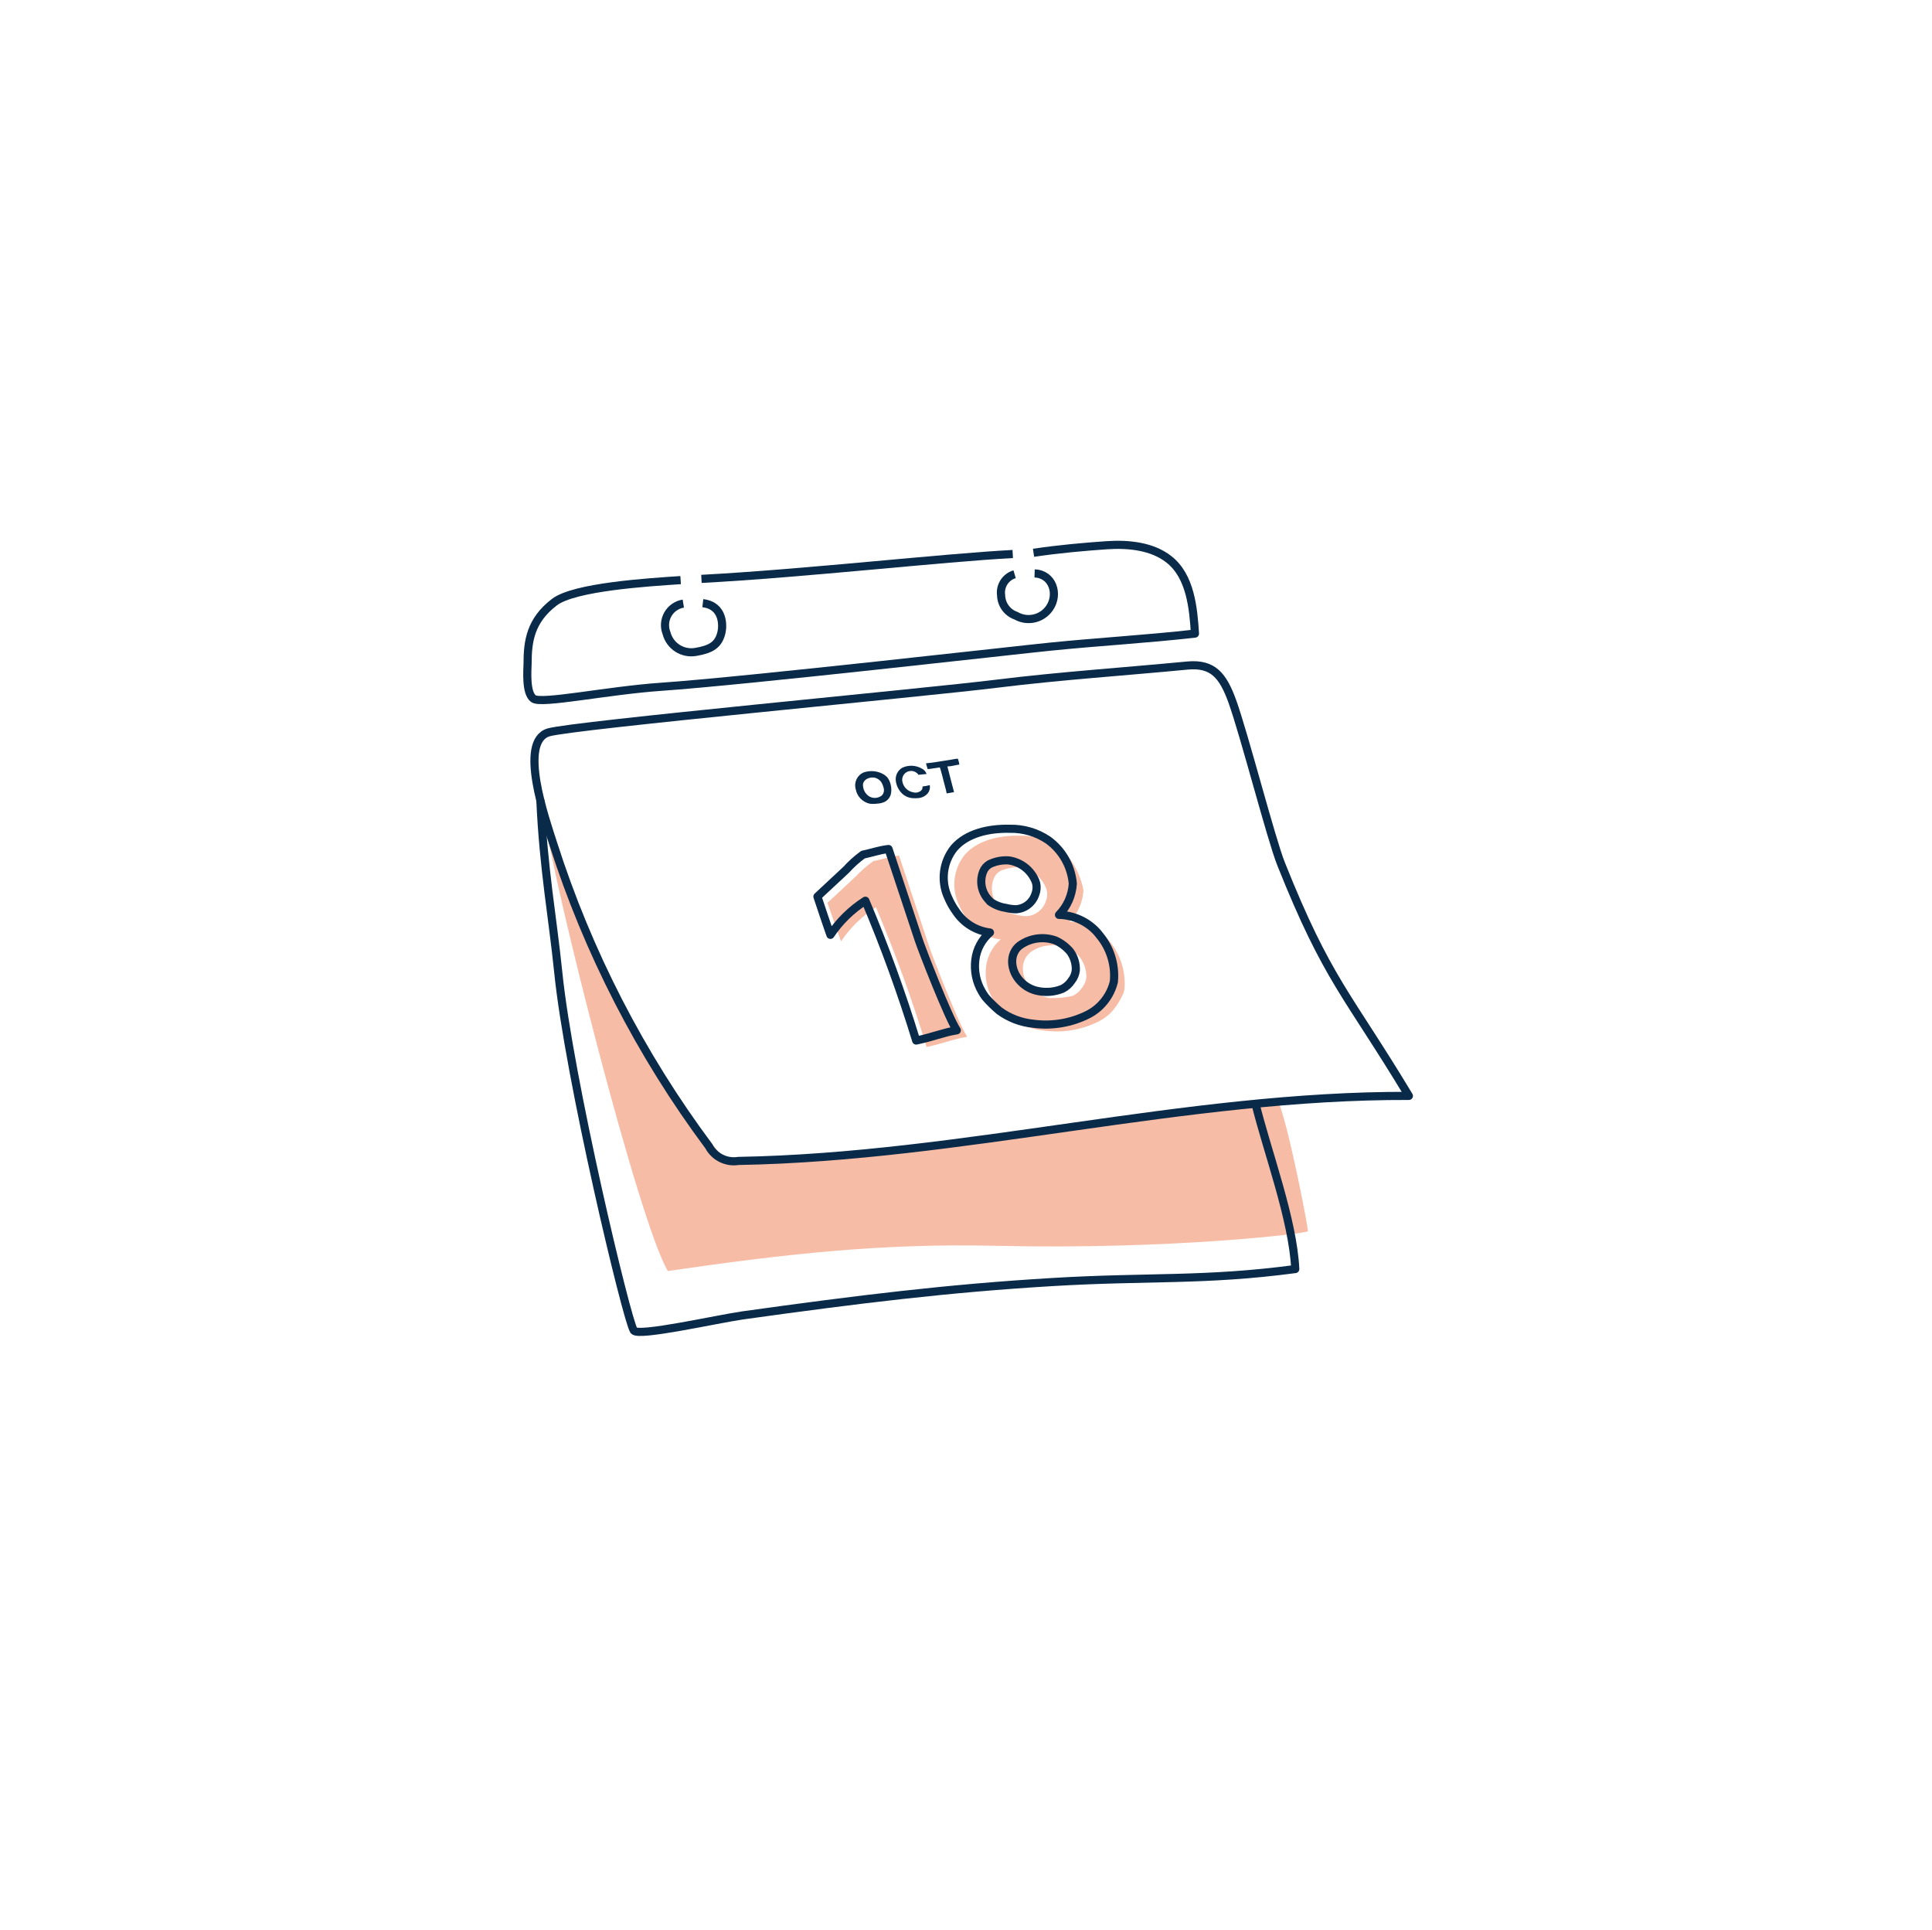
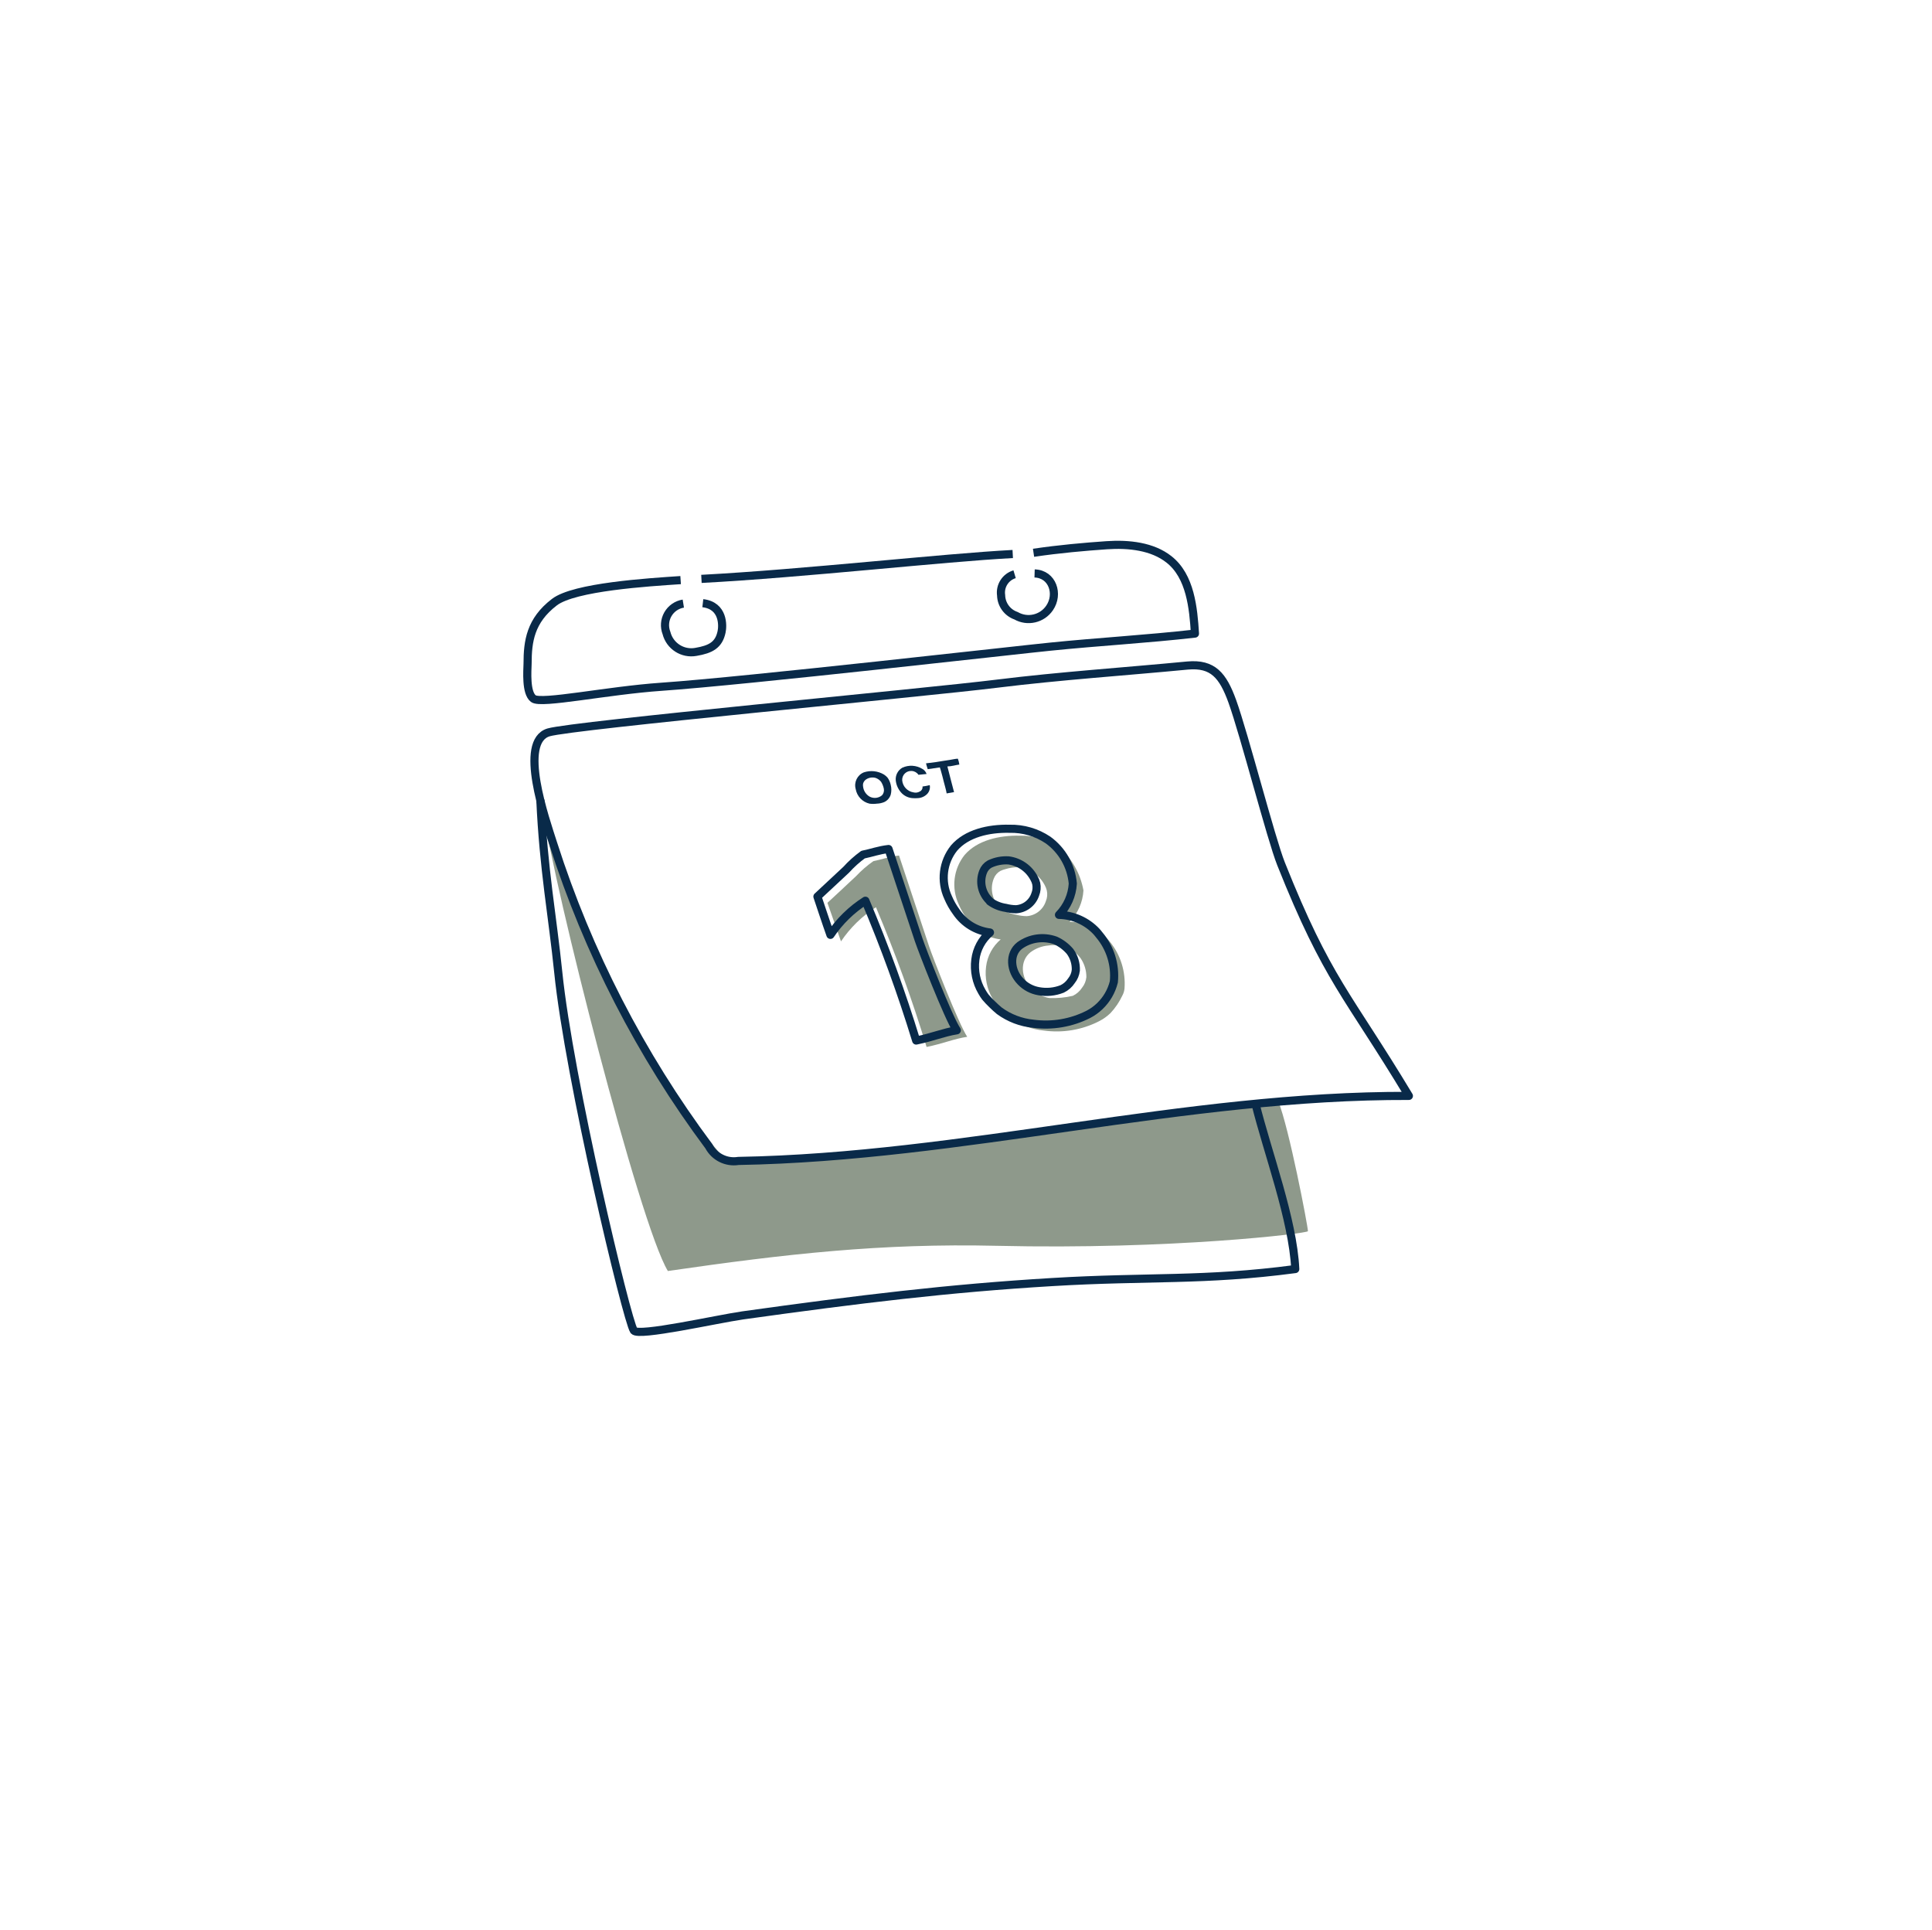
<svg xmlns="http://www.w3.org/2000/svg" viewBox="0 0 237.7 237.32">
  <defs>
-     <style>.cls-1{isolation:isolate;}.cls-2{opacity:0.73;}.cls-3{opacity:0.75;}.cls-4{opacity:0.04;mix-blend-mode:multiply;}.cls-5{opacity:0.8;}.cls-6{opacity:0.1;mix-blend-mode:hue;}.cls-7{opacity:0.85;}.cls-8{opacity:0.88;}.cls-9{opacity:0.95;}.cls-10{opacity:0.83;}.cls-11{opacity:0.93;}.cls-12{opacity:0.46;}.cls-13{fill:#f7bca5;}.cls-14{fill:none;stroke:#092a49;stroke-linejoin:round;}.cls-15{fill:#092a49;}</style>
+     <style>.cls-1{isolation:isolate;}.cls-2{opacity:0.73;}.cls-3{opacity:0.75;}.cls-4{opacity:0.04;mix-blend-mode:multiply;}.cls-5{opacity:0.8;}.cls-6{opacity:0.1;mix-blend-mode:hue;}.cls-7{opacity:0.85;}.cls-8{opacity:0.88;}.cls-9{opacity:0.95;}.cls-10{opacity:0.83;}.cls-11{opacity:0.93;}.cls-12{opacity:0.46;}.cls-13{fill:#8e998b;}.cls-14{fill:none;stroke:#092a49;stroke-linejoin:round;}.cls-15{fill:#092a49;}</style>
  </defs>
  <g class="cls-1">
    <g id="ICONS">
      <g id="PINK_BKGD" data-name="PINK BKGD">
        <path class="cls-13" d="M82.17,156.35c14.49-2.1,26.23-3.43,40.46-3.1,21.49.5,38.29-1.52,38.29-1.8,0-.6-2.34-12.79-3.66-16-17.25,1.6-32.2,4.34-49.45,5.94l-9,.84c-3.86.35-6,.9-9.81.16a96.56,96.56,0,0,1-8-10.81,110.25,110.25,0,0,1-8.24-15.34A146.8,146.8,0,0,1,66.9,100C68.07,108.78,78.64,150.53,82.17,156.35Z" />
        <path class="cls-13" d="M103.47,115.8a14.83,14.83,0,0,1,4.3-4.2A174.39,174.39,0,0,1,114,128.79c2-.4,3.35-1,5-1.25-1.07-1.61-4.3-9.94-4.69-11.12l-3.7-11.18c-1.17.13-2.1.48-3.15.69a13.39,13.39,0,0,0-2.13,1.84l-1.89,1.77-1.64,1.52S103.07,114.67,103.47,115.8Z" />
        <path class="cls-13" d="M136.55,115.84c-.11-.13-.22-.27-.34-.39a6.49,6.49,0,0,0-4.61-2.06,6,6,0,0,0,1.7-3.86,9.22,9.22,0,0,0-3.05-5.35,8.17,8.17,0,0,0-4.73-1.38c-2.62-.06-5.3.58-6.84,2.37a5.81,5.81,0,0,0-.72,6.09,8.24,8.24,0,0,0,1,1.75,5.86,5.86,0,0,0,4.16,2.55,5.23,5.23,0,0,0-1.8,3.35,6.23,6.23,0,0,0,.8,3.94,4.73,4.73,0,0,0,.44.66,8.37,8.37,0,0,0,.82.87,11.4,11.4,0,0,0,.89.81,8.34,8.34,0,0,0,4.16,1.58,11.46,11.46,0,0,0,6.78-1.14,5.87,5.87,0,0,0,1.41-1,8.33,8.33,0,0,0,1.46-2.15,2.29,2.29,0,0,0,.27-.85A8.15,8.15,0,0,0,136.55,115.84Zm-13.46-4.15a3.25,3.25,0,0,1-.82-3.62,1.82,1.82,0,0,1,.8-.93,3.16,3.16,0,0,1,.61-.22,5.17,5.17,0,0,1,1.71-.24,4.21,4.21,0,0,1,3.16,2.23,2.94,2.94,0,0,1,.24.62,2.18,2.18,0,0,1-.12,1.34,2.66,2.66,0,0,1-2.37,1.83,5.37,5.37,0,0,1-1.25-.17A4.31,4.31,0,0,1,123.09,111.69Zm10.57,8.51a2.46,2.46,0,0,1-.53,1.3,2.8,2.8,0,0,1-1.14,1,10.68,10.68,0,0,1-2.89.27,4,4,0,0,1-2.22-1.17c-1.29-1.35-1.43-3.38-.11-4.45a4.27,4.27,0,0,1,2.21-.84,4.4,4.4,0,0,1,2.18.22,4,4,0,0,1,1.8,1.36A4.07,4.07,0,0,1,133.66,120.2Z" />
      </g>
      <g id="LINES">
        <path class="cls-14" d="M66.48,98.37c.38,8.53,1.52,14.51,2.2,21.2,1.32,13.06,8.45,42.87,9.3,44.1.54.79,10.2-1.4,13.4-1.86,14.33-2,25.34-3.34,38.07-4.1,11.75-.71,18.7-.11,29.91-1.6-.29-6.12-3.43-14.4-4.9-20.37" />
        <path class="cls-14" d="M68.06,103.77A127.36,127.36,0,0,0,87.21,141a3.48,3.48,0,0,0,3.63,1.81c27.66-.48,54.84-8.09,82.5-8-7.55-12.54-10-14.18-15.73-28.55-1.23-3.08-4.51-15.87-6-20-1.15-3.16-2.37-4.68-5.51-4.39-7.71.74-15.67,1.27-23.35,2.22-9.24,1.15-52.18,5.11-55.25,6C63.73,91.21,67.1,100.75,68.06,103.77Z" />
        <path class="cls-14" d="M127.16,68c3.16-.47,6.27-.74,9-.93s5.64.14,7.66,1.74c2.65,2.08,3,6,3.2,9.13-6,.68-11.85,1-17.83,1.61-3.31.32-37.5,4.22-47.81,4.93-6.76.47-14.81,2.19-15.76,1.46s-.73-3.42-.71-4.29c0-2.75.34-5.31,3.29-7.57,2.45-1.89,11.53-2.45,15.54-2.72" />
        <path class="cls-14" d="M124.83,70.64a2.35,2.35,0,0,0-1.66,2.59A2.73,2.73,0,0,0,125,75.74a3.12,3.12,0,0,0,4.13-.95c1.17-1.7.37-4.18-1.84-4.25" />
        <path class="cls-14" d="M86.3,71.21c12.65-.67,29.82-2.62,38.3-3.06" />
        <path class="cls-14" d="M84.07,74.25A2.68,2.68,0,0,0,82,77.87a3.15,3.15,0,0,0,3.62,2.32c1.82-.31,2.82-.84,3.16-2.47.16-.74.26-3.22-2.31-3.52" />
        <path class="cls-14" d="M102.17,115a14.71,14.71,0,0,1,4.3-4.2,178.86,178.86,0,0,1,6.25,17.2c2-.41,3.35-1,5-1.26-1.07-1.61-4.3-9.94-4.69-11.12l-3.71-11.18c-1.17.13-2.1.48-3.14.69A13.47,13.47,0,0,0,104.1,107l-1.9,1.77-1.63,1.52S101.76,113.87,102.17,115Z" />
        <path class="cls-14" d="M135.24,115c-.1-.14-.22-.27-.33-.4a6.51,6.51,0,0,0-4.62-2.06,6,6,0,0,0,1.7-3.85,7.43,7.43,0,0,0-3.05-5.36,8.14,8.14,0,0,0-4.72-1.38c-2.63-.06-5.3.58-6.84,2.37a5.82,5.82,0,0,0-.73,6.09,8.8,8.8,0,0,0,1,1.76,5.84,5.84,0,0,0,4.15,2.54,5.23,5.23,0,0,0-1.8,3.35,6.21,6.21,0,0,0,.81,3.94,5.74,5.74,0,0,0,.43.66,11.24,11.24,0,0,0,.82.87c.29.28.58.56.89.81a8.44,8.44,0,0,0,4.16,1.59,11.58,11.58,0,0,0,6.79-1.15,6.06,6.06,0,0,0,1.4-1,6.18,6.18,0,0,0,1.74-3A7.76,7.76,0,0,0,135.24,115Zm-13.46-4.16a3.28,3.28,0,0,1-.82-3.62,1.82,1.82,0,0,1,.8-.93,4.73,4.73,0,0,1,2.33-.45,4.16,4.16,0,0,1,3.15,2.22,2.44,2.44,0,0,1,.25.63,2.31,2.31,0,0,1-.12,1.33,2.66,2.66,0,0,1-2.38,1.83,5.44,5.44,0,0,1-1.25-.17A4.36,4.36,0,0,1,121.78,110.88Zm10.58,8.51a2.47,2.47,0,0,1-.54,1.3,2.82,2.82,0,0,1-1.14,1,5.23,5.23,0,0,1-2.88.28,4,4,0,0,1-2.22-1.18c-1.3-1.34-1.46-3.41-.11-4.45a4.76,4.76,0,0,1,4.39-.61,5.14,5.14,0,0,1,1.79,1.35A3.65,3.65,0,0,1,132.36,119.39Z" />
        <path class="cls-15" d="M109.19,95.65a2.21,2.21,0,0,0-.43-.37,3,3,0,0,0-2.48-.27,1.72,1.72,0,0,0-1,2.06,2.24,2.24,0,0,0,1.7,1.79,3.48,3.48,0,0,0,.91,0,2.62,2.62,0,0,0,.89-.19,1.5,1.5,0,0,0,.81-.92,2.44,2.44,0,0,0,0-1.2A2.36,2.36,0,0,0,109.19,95.65Zm-.67,2.18A1.38,1.38,0,0,1,107,98a1.64,1.64,0,0,1-.81-1.22,1,1,0,0,1,0-.39.91.91,0,0,1,.38-.52,1.42,1.42,0,0,1,1.18-.17,1.5,1.5,0,0,1,.65.47,2.49,2.49,0,0,1,.34.85A.93.93,0,0,1,108.52,97.83Z" />
        <path class="cls-15" d="M113,95.31l1-.1a1.11,1.11,0,0,0-.51-.62,2.62,2.62,0,0,0-2.48-.15,1.64,1.64,0,0,0-.8,1.59,2.67,2.67,0,0,0,.78,1.59,2.09,2.09,0,0,0,1.27.56,3.75,3.75,0,0,0,.67,0,1.72,1.72,0,0,0,1.15-.52,1.24,1.24,0,0,0,.31-1.08,6.66,6.66,0,0,1-.89.17.59.59,0,0,1-.33.61,1,1,0,0,1-.79.11A1.65,1.65,0,0,1,111,96a1.09,1.09,0,0,1,1.18-1.16A1.06,1.06,0,0,1,113,95.31Z" />
        <path class="cls-15" d="M114.14,94.62l1.49-.22a5.16,5.16,0,0,1,.16.52c.11.39.22.79.31,1.18s.29,1,.37,1.5l.91-.16c-.07-.26-.13-.51-.2-.76l-.16-.61-.46-1.79c.5,0,1-.17,1.47-.23a3.16,3.16,0,0,0-.18-.72c-.29,0-.65.1-1,.15-.67.11-1.06.15-1.72.27l-1.2.15S114.07,94.45,114.14,94.62Z" />
      </g>
    </g>
  </g>
</svg>
